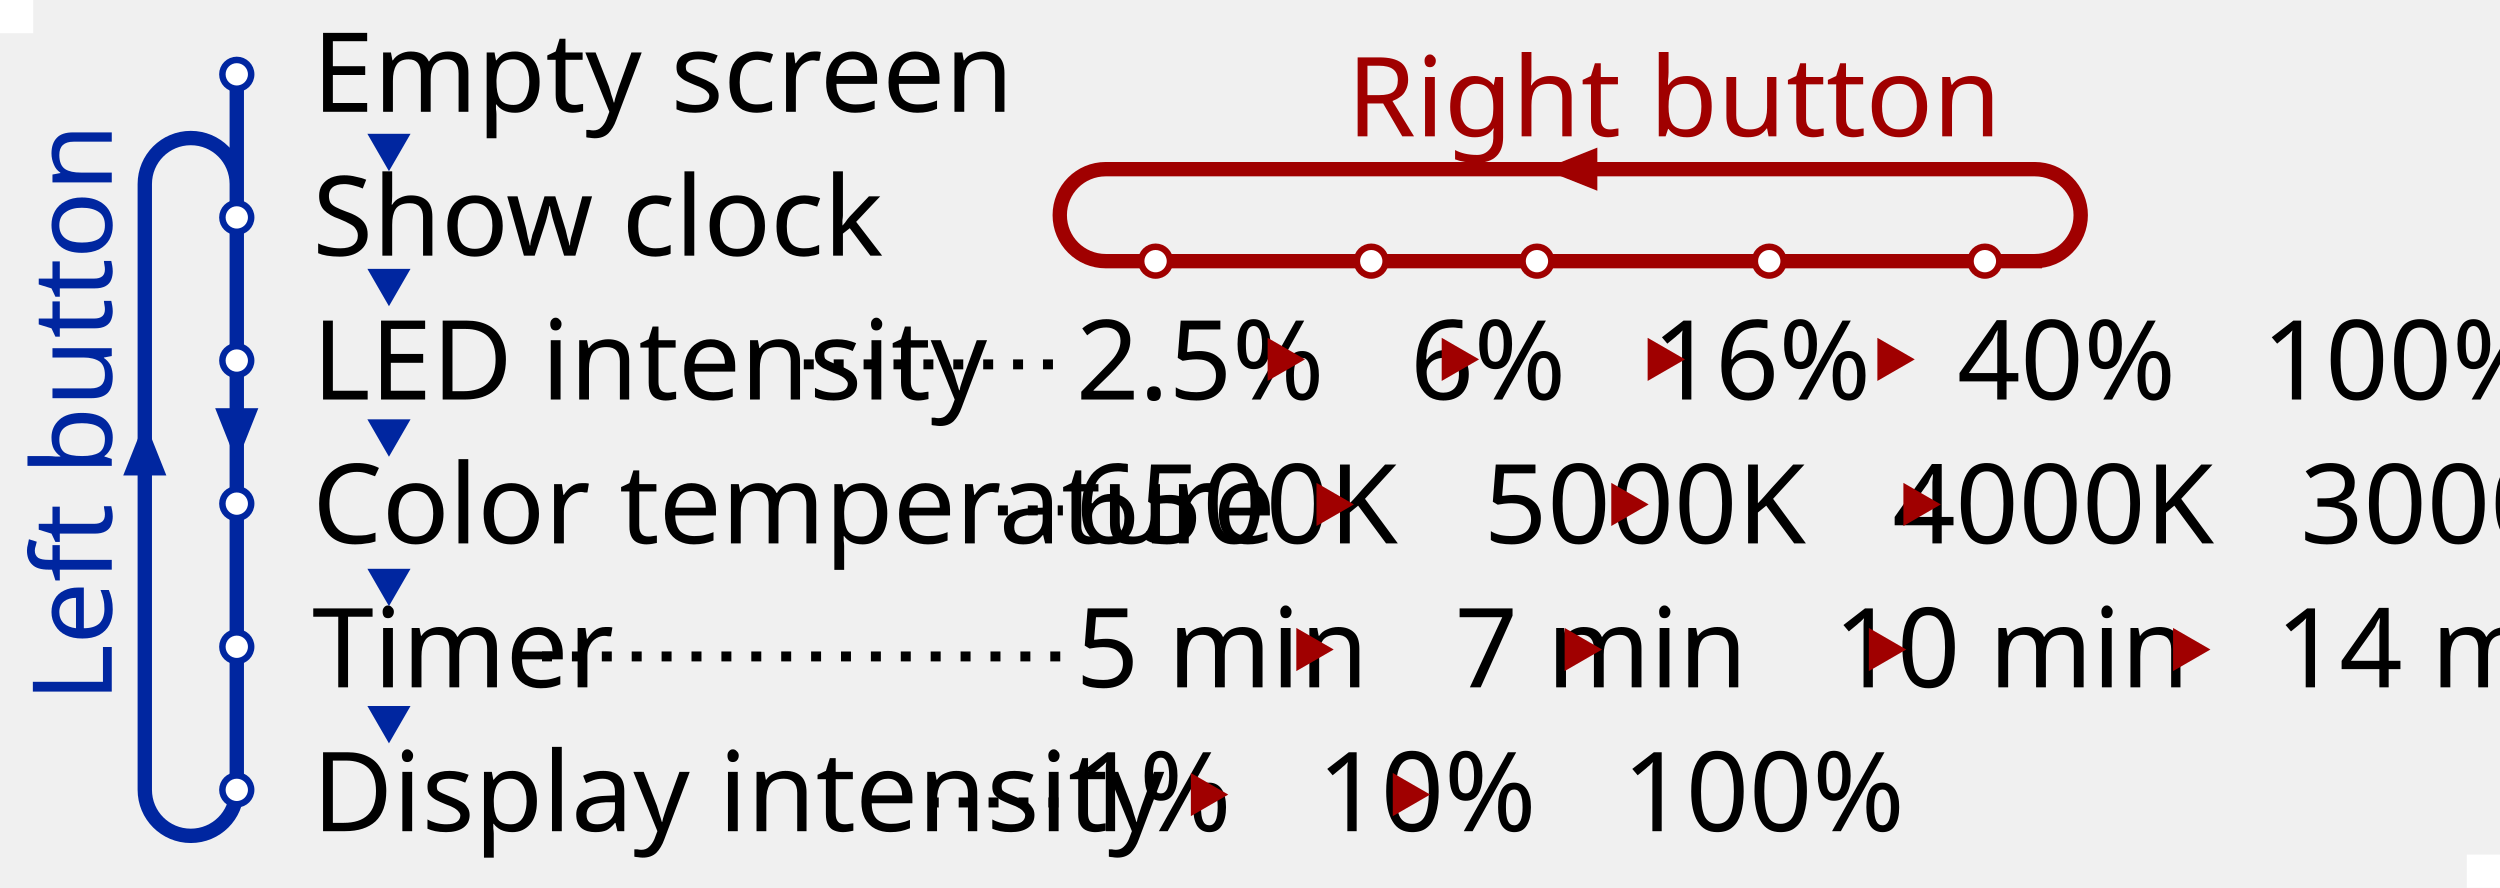
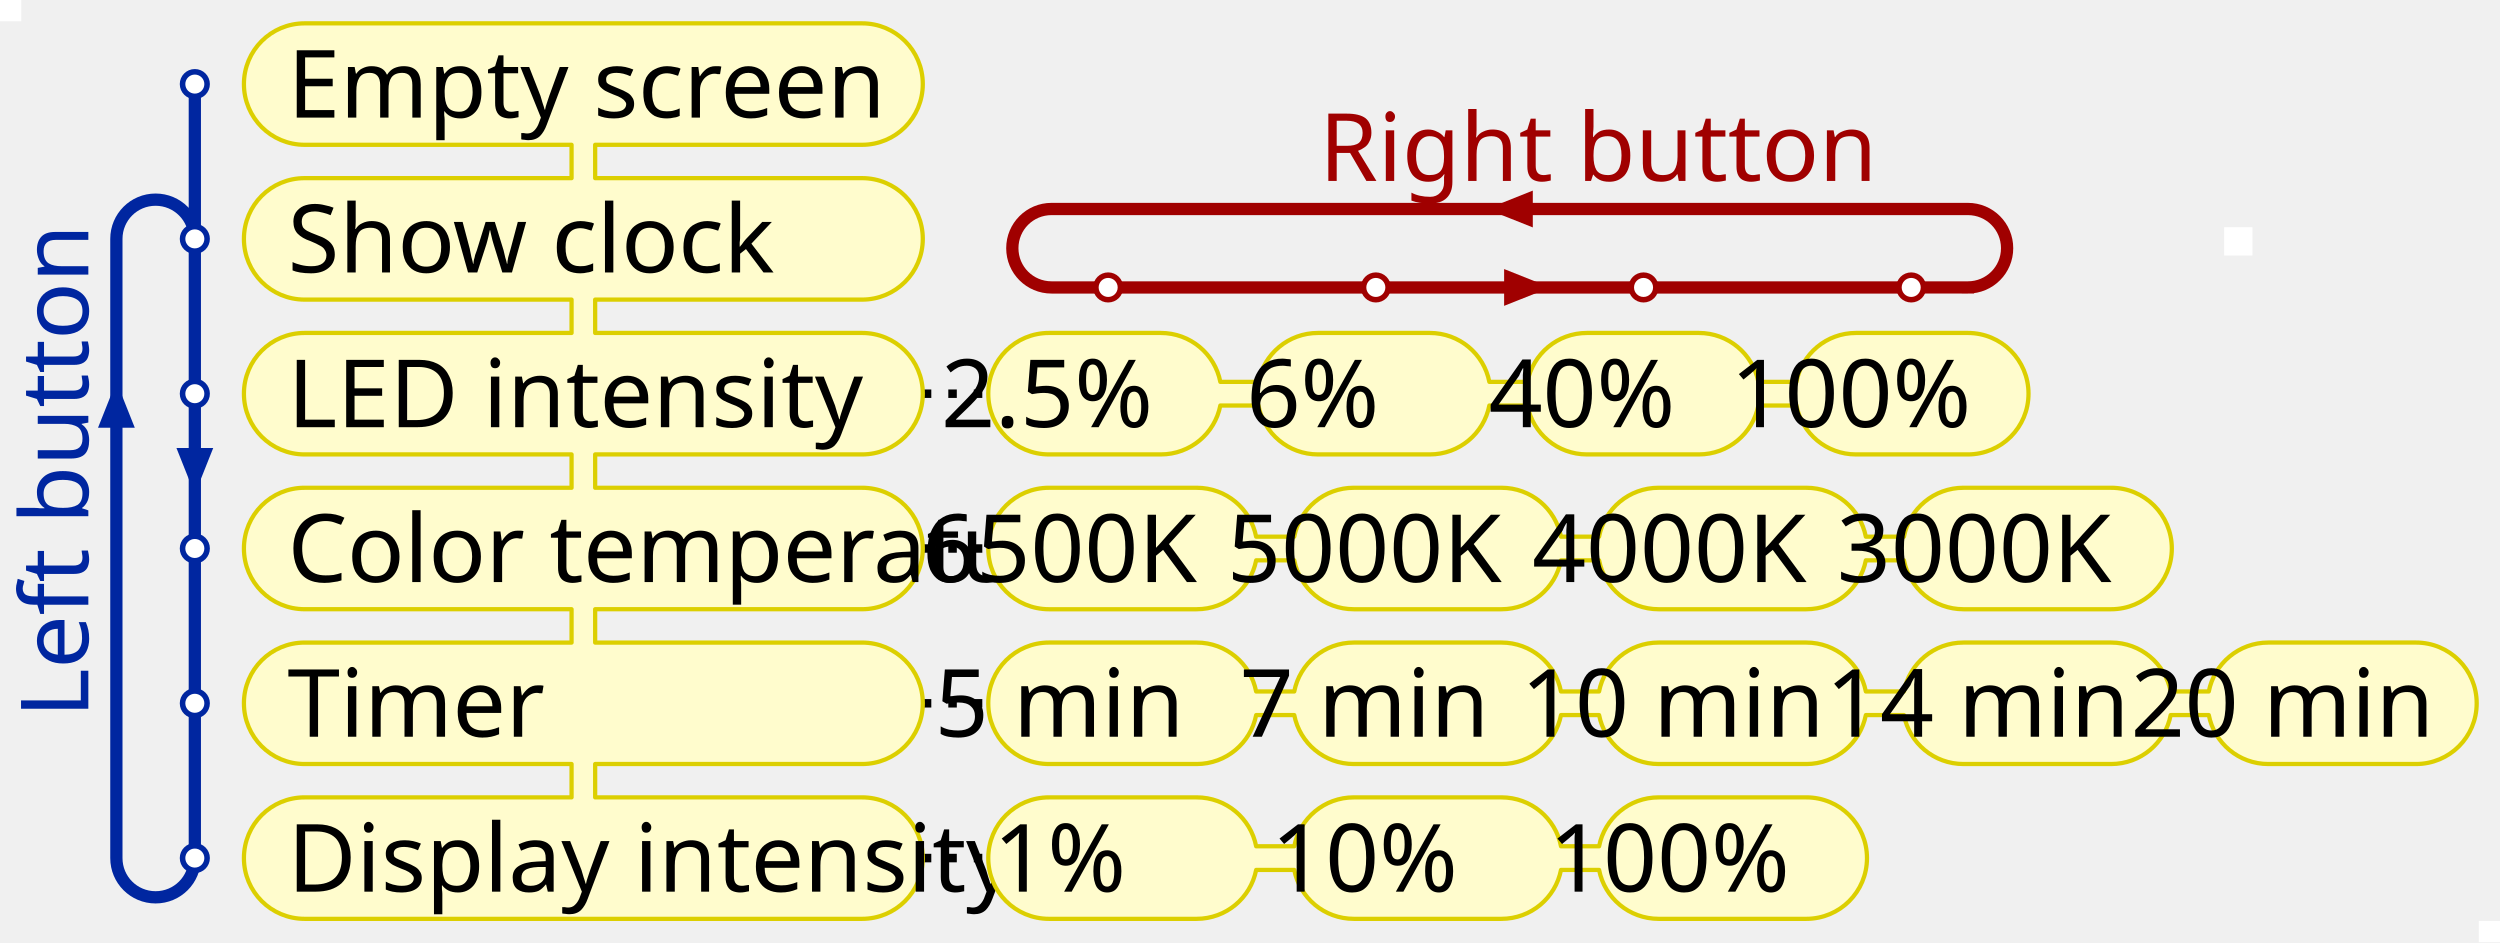
- <svg xmlns="http://www.w3.org/2000/svg" width="301.17" height="106.952" viewBox="0 0 79.684 28.298" version="1.1" id="svg1">
+ <svg xmlns="http://www.w3.org/2000/svg" width="353.138" height="133.088" viewBox="0 0 93.434 35.213" version="1.1" id="svg1">
  <defs id="defs1" />
-   <g id="layer1" transform="translate(25.13235,14.95395)">
-     <text xml:space="preserve" style="font-style:normal;font-variant:normal;font-weight:300;font-stretch:condensed;font-size:3.528px;line-height:130%;font-family:Bahnschrift;-inkscape-font-specification:'Bahnschrift Light Condensed';text-align:start;text-decoration-color:#000000;letter-spacing:0px;word-spacing:0px;text-anchor:start;fill:#000000;stroke:none;stroke-width:0.397;-inkscape-stroke:none" x="-15.181" y="-11.391" id="text6">
-       <tspan id="tspan6" style="font-style:normal;font-variant:normal;font-weight:300;font-stretch:condensed;font-size:3.528px;line-height:130%;font-family:Bahnschrift;-inkscape-font-specification:'Bahnschrift Light Condensed';text-align:start;text-anchor:start;fill:#000000;stroke:none;stroke-width:0.397" x="-15.181" y="-11.391">Empty screen</tspan>
-       <tspan style="font-style:normal;font-variant:normal;font-weight:300;font-stretch:condensed;font-size:3.528px;line-height:130%;font-family:Bahnschrift;-inkscape-font-specification:'Bahnschrift Light Condensed';text-align:start;text-anchor:start;fill:#000000;stroke:none;stroke-width:0.397" x="-15.181" y="-6.805" id="tspan11">Show clock</tspan>
-       <tspan style="font-style:normal;font-variant:normal;font-weight:300;font-stretch:condensed;font-size:3.528px;line-height:130%;font-family:Bahnschrift;-inkscape-font-specification:'Bahnschrift Light Condensed';text-align:start;text-anchor:start;fill:#000000;stroke:none;stroke-width:0.397" x="-15.181" y="-2.219" id="tspan7">LED intensity</tspan>
-       <tspan style="font-style:normal;font-variant:normal;font-weight:300;font-stretch:condensed;font-size:3.528px;line-height:130%;font-family:Bahnschrift;-inkscape-font-specification:'Bahnschrift Light Condensed';text-align:start;text-anchor:start;fill:#000000;stroke:none;stroke-width:0.397" x="-15.181" y="2.367" id="tspan8">Color temperature</tspan>
-       <tspan style="font-style:normal;font-variant:normal;font-weight:300;font-stretch:condensed;font-size:3.528px;line-height:130%;font-family:Bahnschrift;-inkscape-font-specification:'Bahnschrift Light Condensed';text-align:start;text-anchor:start;fill:#000000;stroke:none;stroke-width:0.397" x="-15.181" y="6.953" id="tspan9">Timer</tspan>
-       <tspan style="font-style:normal;font-variant:normal;font-weight:300;font-stretch:condensed;font-size:3.528px;line-height:130%;font-family:Bahnschrift;-inkscape-font-specification:'Bahnschrift Light Condensed';text-align:start;text-anchor:start;fill:#000000;stroke:none;stroke-width:0.397" x="-15.181" y="11.54" id="tspan10">Display intensity</tspan>
+   <g id="layer1" transform="translate(25.9261,15.78573)">
+     <path style="font-variation-settings:normal;opacity:1;vector-effect:none;fill:#ffffff;fill-opacity:1;stroke:#000000;stroke-width:0.318;stroke-linecap:butt;stroke-linejoin:round;stroke-miterlimit:10;stroke-dasharray:0.318, 0.635;stroke-dashoffset:0;stroke-opacity:1;-inkscape-stroke:none;stop-color:#000000;stop-opacity:1" d="M 8.562,16.284 H 12.596" id="path102" />
+     <path style="font-variation-settings:normal;opacity:1;vector-effect:none;fill:#ffffff;fill-opacity:1;stroke:#000000;stroke-width:0.318;stroke-linecap:butt;stroke-linejoin:round;stroke-miterlimit:10;stroke-dasharray:0.318, 0.635;stroke-dashoffset:0;stroke-opacity:1;-inkscape-stroke:none;stop-color:#000000;stop-opacity:1" d="M 8.562,10.499 H 12.596" id="path92" />
+     <path style="font-variation-settings:normal;opacity:1;vector-effect:none;fill:#ffffff;fill-opacity:1;stroke:#000000;stroke-width:0.318;stroke-linecap:butt;stroke-linejoin:round;stroke-miterlimit:10;stroke-dasharray:0.318, 0.635;stroke-dashoffset:0;stroke-opacity:1;-inkscape-stroke:none;stop-color:#000000;stop-opacity:1" d="M 8.562,4.714 H 12.596" id="path84" />
+     <path style="font-variation-settings:normal;opacity:1;vector-effect:none;fill:#ffffff;fill-opacity:1;stroke:#000000;stroke-width:0.318;stroke-linecap:butt;stroke-linejoin:round;stroke-miterlimit:10;stroke-dasharray:0.318, 0.635;stroke-dashoffset:0;stroke-opacity:1;-inkscape-stroke:none;stop-color:#000000;stop-opacity:1" d="M 8.562,-1.072 H 12.596" id="path63" />
+     <path id="rect77" style="font-variation-settings:normal;opacity:1;fill:#fffccd;fill-opacity:1;stroke:#dccf00;stroke-width:0.159;stroke-linecap:butt;stroke-linejoin:round;stroke-miterlimit:10;stroke-dasharray:none;stroke-dashoffset:0;stroke-opacity:1" d="m -14.541,-14.913 c -1.257,0 -2.269,1.012 -2.269,2.269 0,1.257 1.012,2.27 2.269,2.27 l 9.976,0 v 1.246 l -9.976,2e-7 c -1.257,0 -2.269,1.012 -2.269,2.27 0,1.257 1.012,2.27 2.269,2.27 l 9.976,-2e-7 v 1.246 l -9.976,2e-7 c -1.257,0 -2.269,1.012 -2.269,2.27 0,1.257 1.012,2.27 2.269,2.27 l 9.976,-2e-7 v 1.246 l -9.976,2e-7 c -1.257,0 -2.269,1.012 -2.269,2.27 0,1.257 1.012,2.269 2.269,2.269 l 9.976,-2e-7 v 1.247 l -9.976,2e-7 c -1.257,0 -2.269,1.012 -2.269,2.269 0,1.257 1.012,2.27 2.269,2.27 l 9.976,0 v 1.246 l -9.976,0 c -1.257,0 -2.269,1.012 -2.269,2.27 0,1.257 1.012,2.27 2.269,2.27 H 6.292 c 1.257,0 2.27,-1.012 2.27,-2.27 0,-1.257 -1.012,-2.27 -2.27,-2.27 l -9.975,0 v -1.246 l 9.975,0 c 1.257,0 2.27,-1.012 2.27,-2.27 0,-1.257 -1.012,-2.269 -2.27,-2.269 l -9.975,-2e-7 V 6.983 l 9.975,2e-7 c 1.257,0 2.27,-1.012 2.27,-2.269 0,-1.257 -1.012,-2.27 -2.27,-2.27 l -9.975,-2e-7 V 1.198 l 9.975,2e-7 c 1.257,0 2.27,-1.012 2.27,-2.27 0,-1.257 -1.012,-2.27 -2.27,-2.27 l -9.975,-2e-7 v -1.246 l 9.975,2e-7 c 1.257,0 2.27,-1.012 2.27,-2.27 0,-1.257 -1.012,-2.27 -2.27,-2.27 l -9.975,-2e-7 v -1.246 l 9.975,0 c 1.257,0 2.27,-1.012 2.27,-2.27 0,-1.257 -1.012,-2.269 -2.27,-2.269 z" />
+     <path id="rect38" style="fill:none;stroke:#0026a0;stroke-width:0.458;stroke-linecap:square;stroke-linejoin:round;stroke-miterlimit:10" d="m -18.645,-12.585 v 28.87 c 0,0.812 -0.654,1.466 -1.466,1.466 -0.812,0 -1.466,-0.654 -1.466,-1.466 V -6.858 c 0,-0.812 0.654,-1.466 1.466,-1.466 0.812,0 1.466,0.654 1.466,1.466" />
+     <circle style="fill:#ffffff;stroke:#0026a0;stroke-width:0.207;stroke-linecap:square;stroke-linejoin:round;stroke-miterlimit:10;stroke-dasharray:none" id="path39" cx="-18.645" cy="-12.643" r="0.459" />
+     <circle style="fill:#ffffff;stroke:#0026a0;stroke-width:0.207;stroke-linecap:square;stroke-linejoin:round;stroke-miterlimit:10;stroke-dasharray:none" id="circle39" cx="-18.645" cy="-6.858" r="0.459" />
+     <circle style="fill:#ffffff;stroke:#0026a0;stroke-width:0.207;stroke-linecap:square;stroke-linejoin:round;stroke-miterlimit:10;stroke-dasharray:none" id="circle42" cx="-18.645" cy="10.499" r="0.459" />
+     <circle style="fill:#ffffff;stroke:#0026a0;stroke-width:0.207;stroke-linecap:square;stroke-linejoin:round;stroke-miterlimit:10;stroke-dasharray:none" id="circle43" cx="-18.645" cy="16.284" r="0.459" />
+     <path style="fill:#0026a0;stroke-width:0.132;stroke-linecap:square;stroke-linejoin:round;stroke-miterlimit:10;-inkscape-stroke:none" id="path43" d="m 185.523,203.909 -4.503,2.6 v -5.199 z" transform="matrix(0,-0.3835676,0.2645833,0,-75.52728,69.6347)" />
+     <path style="fill:#0026a0;stroke-width:0.132;stroke-linecap:square;stroke-linejoin:round;stroke-miterlimit:10;-inkscape-stroke:none" id="path44" d="m 185.523,203.909 -4.503,2.6 v -5.199 z" transform="matrix(0,0.3835676,-0.2645833,0,35.30606,-68.47663)" />
+     <circle style="fill:#ffffff;stroke:#0026a0;stroke-width:0.207;stroke-linecap:square;stroke-linejoin:round;stroke-miterlimit:10;stroke-dasharray:none" id="circle40" cx="-18.645" cy="-1.072" r="0.459" />
+     <circle style="fill:#ffffff;stroke:#0026a0;stroke-width:0.207;stroke-linecap:square;stroke-linejoin:round;stroke-miterlimit:10;stroke-dasharray:none" id="circle41" cx="-18.645" cy="4.713" r="0.459" />
+     <text xml:space="preserve" style="font-style:normal;font-variant:normal;font-weight:300;font-stretch:condensed;font-size:3.528px;line-height:100%;font-family:Bahnschrift;-inkscape-font-specification:'Bahnschrift Light Condensed';text-align:start;text-decoration-color:#000000;letter-spacing:0px;word-spacing:0px;text-anchor:start;fill:#0026a0;stroke:none;stroke-width:0.397;-inkscape-stroke:none" x="-11.047" y="-22.628" id="text49" transform="rotate(-90)">
+       <tspan style="font-style:normal;font-variant:normal;font-weight:300;font-stretch:condensed;font-size:3.528px;font-family:Bahnschrift;-inkscape-font-specification:'Bahnschrift Light Condensed';text-align:start;text-anchor:start;fill:#0026a0;stroke:none;stroke-width:0.397" x="-11.047" y="-22.628" id="tspan49">Left button</tspan>
    </text>
-     <text xml:space="preserve" style="font-style:normal;font-variant:normal;font-weight:300;font-stretch:condensed;font-size:3.528px;line-height:130%;font-family:Bahnschrift;-inkscape-font-specification:'Bahnschrift Light Condensed';text-align:start;text-decoration-color:#000000;letter-spacing:0px;word-spacing:0px;text-anchor:start;fill:#000000;stroke:none;stroke-width:0.397;-inkscape-stroke:none" x="9.161" y="-11.391" id="text17">
-       <tspan style="font-style:normal;font-variant:normal;font-weight:300;font-stretch:condensed;font-size:3.528px;line-height:130%;font-family:Bahnschrift;-inkscape-font-specification:'Bahnschrift Light Condensed';text-align:start;text-anchor:start;fill:#000000;stroke:none;stroke-width:0.397" x="9.161" y="-11.391" id="tspan17" />
-       <tspan style="font-style:normal;font-variant:normal;font-weight:300;font-stretch:condensed;font-size:3.528px;line-height:130%;font-family:Bahnschrift;-inkscape-font-specification:'Bahnschrift Light Condensed';text-align:start;text-anchor:start;fill:#000000;stroke:none;stroke-width:0.397" x="9.161" y="-6.805" id="tspan22" />
-       <tspan style="font-style:normal;font-variant:normal;font-weight:300;font-stretch:condensed;font-size:3.528px;line-height:130%;font-family:Bahnschrift;-inkscape-font-specification:'Bahnschrift Light Condensed';text-align:start;text-anchor:start;fill:#000000;stroke:none;stroke-width:0.397" x="9.161" y="-2.219" id="tspan23">2.5%   6%   16%   40%   100%</tspan>
-       <tspan style="font-style:normal;font-variant:normal;font-weight:300;font-stretch:condensed;font-size:3.528px;line-height:130%;font-family:Bahnschrift;-inkscape-font-specification:'Bahnschrift Light Condensed';text-align:start;text-anchor:start;fill:#000000;stroke:none;stroke-width:0.397" x="9.161" y="2.367" id="tspan24">6500K   5000K   4000K   3000K</tspan>
-       <tspan style="font-style:normal;font-variant:normal;font-weight:300;font-stretch:condensed;font-size:3.528px;line-height:130%;font-family:Bahnschrift;-inkscape-font-specification:'Bahnschrift Light Condensed';text-align:start;text-anchor:start;fill:#000000;stroke:none;stroke-width:0.397" x="9.161" y="6.953" id="tspan25">5 min   7 min   10 min   14 min   20 min</tspan>
-       <tspan style="font-style:normal;font-variant:normal;font-weight:300;font-stretch:condensed;font-size:3.528px;line-height:130%;font-family:Bahnschrift;-inkscape-font-specification:'Bahnschrift Light Condensed';text-align:start;text-anchor:start;fill:#000000;stroke:none;stroke-width:0.397" x="9.161" y="11.54" id="tspan26">1%   10%   100%</tspan>
+     <text xml:space="preserve" style="font-style:normal;font-variant:normal;font-weight:300;font-stretch:condensed;font-size:3.528px;line-height:130%;font-family:Bahnschrift;-inkscape-font-specification:'Bahnschrift Light Condensed';text-align:start;text-decoration-color:#000000;letter-spacing:0px;word-spacing:0px;text-anchor:start;fill:#000000;stroke:none;stroke-width:0.397;-inkscape-stroke:none" x="-15.181" y="17.537" id="text9233">
+       <tspan style="font-style:normal;font-variant:normal;font-weight:300;font-stretch:condensed;font-size:3.528px;line-height:130%;font-family:Bahnschrift;-inkscape-font-specification:'Bahnschrift Light Condensed';text-align:start;text-anchor:start;fill:#000000;stroke:none;stroke-width:0.397" x="-15.181" y="17.537" id="tspan3742">Display intensity</tspan>
    </text>
-     <g id="g62" transform="translate(-0.5291666,2.010362)" style="fill:#a00000;fill-opacity:1">
-       <path style="fill:#a00000;stroke-width:0.132;stroke-linecap:square;stroke-linejoin:round;stroke-miterlimit:10;-inkscape-stroke:none;fill-opacity:1" id="path26" d="m 185.523,203.909 -4.503,2.6 v -5.199 z" transform="matrix(0.2645833,0,0,0.2645833,-32.0948,-59.46053)" />
-       <path style="fill:#a00000;stroke-width:0.132;stroke-linecap:square;stroke-linejoin:round;stroke-miterlimit:10;-inkscape-stroke:none;fill-opacity:1" id="path27" d="m 185.523,203.909 -4.503,2.6 v -5.199 z" transform="matrix(0.2645833,0,0,0.2645833,-26.54592,-59.46053)" />
-       <path style="fill:#a00000;stroke-width:0.132;stroke-linecap:square;stroke-linejoin:round;stroke-miterlimit:10;-inkscape-stroke:none;fill-opacity:1" id="path28" d="m 185.523,203.909 -4.503,2.6 v -5.199 z" transform="matrix(0.2645833,0,0,0.2645833,-19.98157,-59.46053)" />
-       <path style="fill:#a00000;stroke-width:0.132;stroke-linecap:square;stroke-linejoin:round;stroke-miterlimit:10;-inkscape-stroke:none;fill-opacity:1" id="path29" d="m 185.523,203.909 -4.503,2.6 v -5.199 z" transform="matrix(0.2645833,0,0,0.2645833,-12.65897,-59.46053)" />
-     </g>
-     <g id="g61" transform="translate(-0.5291666,3.144441)" style="fill:#a00000;fill-opacity:1">
-       <path style="fill:#a00000;stroke-width:0.132;stroke-linecap:square;stroke-linejoin:round;stroke-miterlimit:10;-inkscape-stroke:none;fill-opacity:1" id="path30" d="m 185.523,203.909 -4.503,2.6 v -5.199 z" transform="matrix(0.2645833,0,0,0.2645833,-30.53677,-55.97071)" />
-       <path style="fill:#a00000;stroke-width:0.132;stroke-linecap:square;stroke-linejoin:round;stroke-miterlimit:10;-inkscape-stroke:none;fill-opacity:1" id="path31" d="m 185.523,203.909 -4.503,2.6 v -5.199 z" transform="matrix(0.2645833,0,0,0.2645833,-21.14038,-55.97071)" />
-       <path style="fill:#a00000;stroke-width:0.132;stroke-linecap:square;stroke-linejoin:round;stroke-miterlimit:10;-inkscape-stroke:none;fill-opacity:1" id="path32" d="m 185.523,203.909 -4.503,2.6 v -5.199 z" transform="matrix(0.2645833,0,0,0.2645833,-11.82972,-55.97071)" />
-     </g>
-     <g id="g60" transform="translate(-0.5291666,4.064173)" style="fill:#a00000;fill-opacity:1">
-       <path style="fill:#a00000;stroke-width:0.132;stroke-linecap:square;stroke-linejoin:round;stroke-miterlimit:10;-inkscape-stroke:none;fill-opacity:1" id="path33" d="m 185.523,203.909 -4.503,2.6 v -5.199 z" transform="matrix(0.2645833,0,0,0.2645833,-31.17981,-52.26654)" />
-       <path style="fill:#a00000;stroke-width:0.132;stroke-linecap:square;stroke-linejoin:round;stroke-miterlimit:10;-inkscape-stroke:none;fill-opacity:1" id="path34" d="m 185.523,203.909 -4.503,2.6 v -5.199 z" transform="matrix(0.2645833,0,0,0.2645833,-22.6274,-52.26654)" />
-       <path style="fill:#a00000;stroke-width:0.132;stroke-linecap:square;stroke-linejoin:round;stroke-miterlimit:10;-inkscape-stroke:none;fill-opacity:1" id="path35" d="m 185.523,203.909 -4.503,2.6 v -5.199 z" transform="matrix(0.2645833,0,0,0.2645833,-12.93093,-52.26654)" />
-       <path style="fill:#a00000;stroke-width:0.132;stroke-linecap:square;stroke-linejoin:round;stroke-miterlimit:10;-inkscape-stroke:none;fill-opacity:1" id="path36" d="m 185.523,203.909 -4.503,2.6 v -5.199 z" transform="matrix(0.2645833,0,0,0.2645833,-3.234448,-52.26654)" />
-     </g>
-     <g id="g59" transform="translate(-0.5291666,5.341595)" style="fill:#a00000;fill-opacity:1">
-       <path style="fill:#a00000;stroke-width:0.132;stroke-linecap:square;stroke-linejoin:round;stroke-miterlimit:10;-inkscape-stroke:none;fill-opacity:1" id="path37" d="m 185.523,203.909 -4.503,2.6 v -5.199 z" transform="matrix(0.2645833,0,0,0.2645833,-28.10528,-48.92006)" />
-       <path style="fill:#a00000;stroke-width:0.132;stroke-linecap:square;stroke-linejoin:round;stroke-miterlimit:10;-inkscape-stroke:none;fill-opacity:1" id="path38" d="m 185.523,203.909 -4.503,2.6 v -5.199 z" transform="matrix(0.2645833,0,0,0.2645833,-34.54102,-48.92006)" />
-     </g>
-     <path id="rect38" style="fill:none;stroke:#0026a0;stroke-width:0.458;stroke-linecap:square;stroke-linejoin:round;stroke-miterlimit:10" d="m -17.586,-12.585 v 22.807 c 0,0.812 -0.654,1.466 -1.466,1.466 -0.812,0 -1.466,-0.654 -1.466,-1.466 V -9.088 c 0,-0.812 0.654,-1.466 1.466,-1.466 0.812,0 1.466,0.654 1.466,1.466" />
-     <circle style="fill:#ffffff;stroke:#0026a0;stroke-width:0.207;stroke-linecap:square;stroke-linejoin:round;stroke-miterlimit:10;stroke-dasharray:none" id="path39" cx="-17.586" cy="-12.585" r="0.459" />
-     <circle style="fill:#ffffff;stroke:#0026a0;stroke-width:0.207;stroke-linecap:square;stroke-linejoin:round;stroke-miterlimit:10;stroke-dasharray:none" id="circle39" cx="-17.586" cy="-8.024" r="0.459" />
-     <circle style="fill:#ffffff;stroke:#0026a0;stroke-width:0.207;stroke-linecap:square;stroke-linejoin:round;stroke-miterlimit:10;stroke-dasharray:none" id="circle42" cx="-17.586" cy="5.661" r="0.459" />
-     <circle style="fill:#ffffff;stroke:#0026a0;stroke-width:0.207;stroke-linecap:square;stroke-linejoin:round;stroke-miterlimit:10;stroke-dasharray:none" id="circle43" cx="-17.586" cy="10.222" r="0.459" />
-     <path style="fill:#0026a0;stroke-width:0.132;stroke-linecap:square;stroke-linejoin:round;stroke-miterlimit:10;-inkscape-stroke:none" id="path43" d="m 185.523,203.909 -4.503,2.6 v -5.199 z" transform="matrix(0,-0.3835676,0.2645833,0,-74.46894,69.6347)" />
-     <path style="fill:#0026a0;stroke-width:0.132;stroke-linecap:square;stroke-linejoin:round;stroke-miterlimit:10;-inkscape-stroke:none" id="path44" d="m 185.523,203.909 -4.503,2.6 v -5.199 z" transform="matrix(0,0.3835676,-0.2645833,0,36.3644,-71.37569)" />
-     <circle style="fill:#ffffff;stroke:#0026a0;stroke-width:0.207;stroke-linecap:square;stroke-linejoin:round;stroke-miterlimit:10;stroke-dasharray:none" id="circle40" cx="-17.586" cy="-3.462" r="0.459" />
-     <circle style="fill:#ffffff;stroke:#0026a0;stroke-width:0.207;stroke-linecap:square;stroke-linejoin:round;stroke-miterlimit:10;stroke-dasharray:none" id="circle41" cx="-17.586" cy="1.099" r="0.459" />
-     <text xml:space="preserve" style="font-style:normal;font-variant:normal;font-weight:300;font-stretch:condensed;font-size:3.528px;line-height:100%;font-family:Bahnschrift;-inkscape-font-specification:'Bahnschrift Light Condensed';text-align:start;text-decoration-color:#000000;letter-spacing:0px;word-spacing:0px;text-anchor:start;fill:#0026a0;stroke:none;stroke-width:0.397;-inkscape-stroke:none" x="-7.433" y="-21.569" id="text49" transform="rotate(-90)">
-       <tspan style="font-style:normal;font-variant:normal;font-weight:300;font-stretch:condensed;font-size:3.528px;font-family:Bahnschrift;-inkscape-font-specification:'Bahnschrift Light Condensed';text-align:start;text-anchor:start;fill:#0026a0;stroke:none;stroke-width:0.397" x="-7.433" y="-21.569" id="tspan49">Left button</tspan>
+     <text xml:space="preserve" style="font-style:normal;font-variant:normal;font-weight:300;font-stretch:condensed;font-size:3.528px;line-height:130%;font-family:Bahnschrift;-inkscape-font-specification:'Bahnschrift Light Condensed';text-align:start;text-decoration-color:#000000;letter-spacing:0px;word-spacing:0px;text-anchor:start;fill:#000000;stroke:none;stroke-width:0.397;-inkscape-stroke:none" x="-15.181" y="11.751" id="text7366">
+       <tspan style="font-style:normal;font-variant:normal;font-weight:300;font-stretch:condensed;font-size:3.528px;line-height:130%;font-family:Bahnschrift;-inkscape-font-specification:'Bahnschrift Light Condensed';text-align:start;text-anchor:start;fill:#000000;stroke:none;stroke-width:0.397" x="-15.181" y="11.751" id="tspan2142">Timer</tspan>
    </text>
-     <path id="path54" style="fill:none;stroke:#a00000;stroke-width:0.458;stroke-linecap:square;stroke-linejoin:round;stroke-miterlimit:10" d="m 39.727,-6.63 -29.615,1.2e-5 c -0.812,3e-7 -1.466,-0.654 -1.466,-1.466 0,-0.812 0.654,-1.466 1.466,-1.466 h 29.61 c 0.812,0 1.466,0.654 1.466,1.466 0,0.812 -0.654,1.466 -1.466,1.466" />
-     <circle style="fill:#ffffff;stroke:#a00000;stroke-width:0.207;stroke-linecap:square;stroke-linejoin:round;stroke-miterlimit:10;stroke-dasharray:none" id="circle54" cx="-6.63" cy="-38.134" r="0.459" transform="rotate(90)" />
-     <circle style="fill:#ffffff;stroke:#a00000;stroke-width:0.207;stroke-linecap:square;stroke-linejoin:round;stroke-miterlimit:10;stroke-dasharray:none" id="circle55" cx="-6.63" cy="-31.26" r="0.459" transform="rotate(90)" />
-     <circle style="fill:#ffffff;stroke:#a00000;stroke-width:0.207;stroke-linecap:square;stroke-linejoin:round;stroke-miterlimit:10;stroke-dasharray:none" id="circle56" cx="-6.63" cy="-18.574" r="0.459" transform="rotate(90)" />
-     <circle style="fill:#ffffff;stroke:#a00000;stroke-width:0.207;stroke-linecap:square;stroke-linejoin:round;stroke-miterlimit:10;stroke-dasharray:none" id="circle57" cx="-6.63" cy="-11.7" r="0.459" transform="rotate(90)" />
-     <path style="fill:#a00000;stroke:none;stroke-width:0.132;stroke-linecap:square;stroke-linejoin:round;stroke-miterlimit:10;-inkscape-stroke:none" id="path57" d="m 185.523,203.909 -4.503,2.6 v -5.199 z" transform="matrix(-0.3835676,0,0,0.2645833,95.21423,-63.51261)" />
-     <circle style="fill:#ffffff;stroke:#a00000;stroke-width:0.207;stroke-linecap:square;stroke-linejoin:round;stroke-miterlimit:10;stroke-dasharray:none" id="circle58" cx="-6.63" cy="-23.856" r="0.459" transform="rotate(90)" />
-     <text xml:space="preserve" style="font-style:normal;font-variant:normal;font-weight:300;font-stretch:condensed;font-size:3.528px;line-height:100%;font-family:Bahnschrift;-inkscape-font-specification:'Bahnschrift Light Condensed';text-align:start;text-decoration-color:#000000;letter-spacing:0px;word-spacing:0px;text-anchor:start;fill:#a00000;stroke:none;stroke-width:0.397;-inkscape-stroke:none" x="17.796" y="-10.613" id="text59">
-       <tspan style="font-style:normal;font-variant:normal;font-weight:300;font-stretch:condensed;font-size:3.528px;font-family:Bahnschrift;-inkscape-font-specification:'Bahnschrift Light Condensed';text-align:start;text-anchor:start;fill:#a00000;stroke:none;stroke-width:0.397" x="17.796" y="-10.613" id="tspan59">Right button</tspan>
+     <text xml:space="preserve" style="font-style:normal;font-variant:normal;font-weight:300;font-stretch:condensed;font-size:3.528px;line-height:130%;font-family:Bahnschrift;-inkscape-font-specification:'Bahnschrift Light Condensed';text-align:start;text-decoration-color:#000000;letter-spacing:0px;word-spacing:0px;text-anchor:start;fill:#000000;stroke:none;stroke-width:0.397;-inkscape-stroke:none" x="-15.181" y="5.966" id="text7954">
+       <tspan style="font-style:normal;font-variant:normal;font-weight:300;font-stretch:condensed;font-size:3.528px;line-height:130%;font-family:Bahnschrift;-inkscape-font-specification:'Bahnschrift Light Condensed';text-align:start;text-anchor:start;fill:#000000;stroke:none;stroke-width:0.397" x="-15.181" y="5.966" id="tspan1277">Color temperature</tspan>
    </text>
-     <rect style="fill:#ffffff;stroke:none;stroke-width:0.318;stroke-linecap:square;stroke-linejoin:round;stroke-miterlimit:10;stroke-dasharray:none" id="rect62" width="1.058" height="1.058" x="-25.132" y="-14.954" />
-     <rect style="fill:#ffffff;stroke:none;stroke-width:0.318;stroke-linecap:square;stroke-linejoin:round;stroke-miterlimit:10;stroke-dasharray:none" id="rect63" width="1.058" height="1.058" x="53.494" y="12.285" />
-     <path style="font-variation-settings:normal;opacity:1;vector-effect:none;fill:#ffffff;fill-opacity:1;stroke:#000000;stroke-width:0.318;stroke-linecap:butt;stroke-linejoin:round;stroke-miterlimit:10;stroke-dasharray:0.318, 0.635;stroke-dashoffset:0;stroke-opacity:1;-inkscape-stroke:none;stop-color:#000000;stop-opacity:1" d="M 0.487,-3.34 H 8.746" id="path63" />
-     <path style="fill:#ffffff;stroke:#000000;stroke-width:0.318;stroke-linecap:butt;stroke-linejoin:round;stroke-miterlimit:10;stroke-dasharray:0.318, 0.635;stroke-dashoffset:0" d="M -7.857,5.969 H 8.746" id="path64" />
-     <path style="font-variation-settings:normal;opacity:1;vector-effect:none;fill:#ffffff;fill-opacity:1;stroke:#000000;stroke-width:0.318;stroke-linecap:butt;stroke-linejoin:round;stroke-miterlimit:10;stroke-dasharray:0.318, 0.635;stroke-dashoffset:0;stroke-opacity:1;-inkscape-stroke:none;stop-color:#000000;stop-opacity:1" d="M 4.471,10.624 H 8.746" id="path65" />
-     <g id="g67" transform="rotate(90,8.168804,-15.8733)" style="fill:#0026a0;fill-opacity:1">
-       <path style="fill:#0026a0;stroke-width:0.132;stroke-linecap:square;stroke-linejoin:round;stroke-miterlimit:10;-inkscape-stroke:none;fill-opacity:1" id="path66" d="m 185.523,203.909 -4.503,2.6 v -5.199 z" transform="matrix(0.2645833,0,0,0.2645833,-30.23729,-48.92006)" />
-       <path style="fill:#0026a0;stroke-width:0.132;stroke-linecap:square;stroke-linejoin:round;stroke-miterlimit:10;-inkscape-stroke:none;fill-opacity:1" id="path67" d="m 185.523,203.909 -4.503,2.6 v -5.199 z" transform="matrix(0.2645833,0,0,0.2645833,-34.54102,-48.92006)" />
-       <path style="fill:#0026a0;stroke-width:0.132;stroke-linecap:square;stroke-linejoin:round;stroke-miterlimit:10;-inkscape-stroke:none;fill-opacity:1" id="path68" d="m 185.523,203.909 -4.503,2.6 v -5.199 z" transform="matrix(0.2645833,0,0,0.2645833,-25.43984,-48.92006)" />
-       <path style="fill:#0026a0;stroke-width:0.132;stroke-linecap:square;stroke-linejoin:round;stroke-miterlimit:10;-inkscape-stroke:none;fill-opacity:1" id="path69" d="m 185.523,203.909 -4.503,2.6 v -5.199 z" transform="matrix(0.2645833,0,0,0.2645833,-20.67734,-48.92006)" />
-       <path style="fill:#0026a0;stroke-width:0.132;stroke-linecap:square;stroke-linejoin:round;stroke-miterlimit:10;-inkscape-stroke:none;fill-opacity:1" id="path70" d="m 185.523,203.909 -4.503,2.6 v -5.199 z" transform="matrix(0.2645833,0,0,0.2645833,-16.3042,-48.92006)" />
-     </g>
-     <path style="fill:#ffffff;stroke:#000000;stroke-width:0.318;stroke-linecap:butt;stroke-linejoin:round;stroke-miterlimit:10;stroke-dasharray:0.318, 0.635;stroke-dashoffset:0" d="M 6.675,1.315 H 8.746" id="path71" />
+     <text xml:space="preserve" style="font-style:normal;font-variant:normal;font-weight:300;font-stretch:condensed;font-size:3.528px;line-height:130%;font-family:Bahnschrift;-inkscape-font-specification:'Bahnschrift Light Condensed';text-align:start;text-decoration-color:#000000;letter-spacing:0px;word-spacing:0px;text-anchor:start;fill:#000000;stroke:none;stroke-width:0.397;-inkscape-stroke:none" x="-15.181" y="0.18" id="text2296">
+       <tspan style="font-style:normal;font-variant:normal;font-weight:300;font-stretch:condensed;font-size:3.528px;line-height:130%;font-family:Bahnschrift;-inkscape-font-specification:'Bahnschrift Light Condensed';text-align:start;text-anchor:start;fill:#000000;stroke:none;stroke-width:0.397" x="-15.181" y="0.18" id="tspan8068">LED intensity</tspan>
+     </text>
+     <text xml:space="preserve" style="font-style:normal;font-variant:normal;font-weight:300;font-stretch:condensed;font-size:3.528px;line-height:130%;font-family:Bahnschrift;-inkscape-font-specification:'Bahnschrift Light Condensed';text-align:start;text-decoration-color:#000000;letter-spacing:0px;word-spacing:0px;text-anchor:start;fill:#000000;stroke:none;stroke-width:0.397;-inkscape-stroke:none" x="-15.181" y="-5.605" id="text7476">
+       <tspan style="font-style:normal;font-variant:normal;font-weight:300;font-stretch:condensed;font-size:3.528px;line-height:130%;font-family:Bahnschrift;-inkscape-font-specification:'Bahnschrift Light Condensed';text-align:start;text-anchor:start;fill:#000000;stroke:none;stroke-width:0.397" x="-15.181" y="-5.605" id="tspan573">Show clock</tspan>
+     </text>
+     <text xml:space="preserve" style="font-style:normal;font-variant:normal;font-weight:300;font-stretch:condensed;font-size:3.528px;line-height:130%;font-family:Bahnschrift;-inkscape-font-specification:'Bahnschrift Light Condensed';text-align:start;text-decoration-color:#000000;letter-spacing:0px;word-spacing:0px;text-anchor:start;fill:#000000;stroke:none;stroke-width:0.397;-inkscape-stroke:none" x="-15.181" y="-11.391" id="text3598">
+       <tspan id="tspan6420" style="font-style:normal;font-variant:normal;font-weight:300;font-stretch:condensed;font-size:3.528px;line-height:130%;font-family:Bahnschrift;-inkscape-font-specification:'Bahnschrift Light Condensed';text-align:start;text-anchor:start;fill:#000000;stroke:none;stroke-width:0.397" x="-15.181" y="-11.391">Empty screen</tspan>
+     </text>
+     <path id="rect112" style="font-variation-settings:normal;opacity:1;fill:#fffccd;fill-opacity:1;stroke:#dccf00;stroke-width:0.159;stroke-linecap:butt;stroke-linejoin:round;stroke-miterlimit:10;stroke-dasharray:none;stroke-dashoffset:0;stroke-opacity:1" d="m 13.279,8.229 c -1.257,0 -2.27,1.012 -2.27,2.27 0,1.257 1.012,2.27 2.27,2.27 h 5.515 c 1.106,0 2.023,-0.784 2.227,-1.829 h 1.424 c 0.204,1.045 1.121,1.829 2.227,1.829 h 5.515 c 1.106,0 2.023,-0.784 2.227,-1.829 h 1.424 c 0.204,1.045 1.12,1.829 2.227,1.829 h 5.515 c 1.106,0 2.023,-0.784 2.227,-1.829 h 1.424 c 0.204,1.045 1.12,1.829 2.227,1.829 h 5.515 c 1.106,0 2.023,-0.784 2.227,-1.829 h 1.425 c 0.204,1.045 1.12,1.829 2.227,1.829 h 5.515 c 1.257,0 2.27,-1.012 2.27,-2.27 0,-1.257 -1.012,-2.27 -2.27,-2.27 h -5.515 c -1.106,0 -2.022,0.784 -2.227,1.828 H 55.199 C 54.995,9.013 54.079,8.229 52.972,8.229 h -5.515 c -1.106,0 -2.022,0.784 -2.227,1.828 H 43.807 C 43.602,9.013 42.686,8.229 41.579,8.229 h -5.515 c -1.106,0 -2.022,0.784 -2.227,1.828 H 32.413 C 32.209,9.013 31.293,8.229 30.187,8.229 h -5.515 c -1.106,0 -2.023,0.784 -2.227,1.828 H 21.02 C 20.816,9.013 19.9,8.229 18.794,8.229 Z m 0,5.786 c -1.257,0 -2.27,1.012 -2.27,2.27 0,1.257 1.012,2.27 2.27,2.27 h 5.515 c 1.106,0 2.022,-0.784 2.227,-1.828 h 1.424 c 0.204,1.045 1.121,1.828 2.227,1.828 h 5.515 c 1.106,0 2.022,-0.784 2.227,-1.828 h 1.424 c 0.204,1.045 1.121,1.828 2.227,1.828 h 5.515 c 1.257,0 2.27,-1.012 2.27,-2.27 0,-1.257 -1.012,-2.27 -2.27,-2.27 h -5.515 c -1.106,0 -2.022,0.784 -2.227,1.828 h -1.424 c -0.204,-1.045 -1.121,-1.828 -2.227,-1.828 h -5.515 c -1.106,0 -2.023,0.784 -2.227,1.828 h -1.424 c -0.204,-1.045 -1.121,-1.828 -2.227,-1.828 z" />
+     <path id="rect110" style="font-variation-settings:normal;opacity:1;fill:#fffccd;fill-opacity:1;stroke:#dccf00;stroke-width:0.159;stroke-linecap:butt;stroke-linejoin:round;stroke-miterlimit:10;stroke-dasharray:none;stroke-dashoffset:0;stroke-opacity:1" d="m 13.279,2.444 c -1.257,0 -2.27,1.012 -2.27,2.27 0,1.257 1.012,2.27 2.27,2.27 h 5.515 c 1.106,0 2.022,-0.784 2.227,-1.828 h 1.424 c 0.204,1.045 1.121,1.828 2.227,1.828 h 5.515 c 1.106,0 2.022,-0.784 2.227,-1.828 h 1.424 c 0.204,1.045 1.121,1.828 2.227,1.828 h 5.515 c 1.106,0 2.023,-0.784 2.227,-1.828 h 1.424 c 0.204,1.045 1.121,1.828 2.227,1.828 h 5.515 c 1.257,0 2.27,-1.012 2.27,-2.27 0,-1.257 -1.012,-2.27 -2.27,-2.27 h -5.515 c -1.106,0 -2.022,0.784 -2.227,1.828 H 43.807 C 43.602,3.228 42.686,2.444 41.579,2.444 h -5.515 c -1.106,0 -2.022,0.784 -2.227,1.828 H 32.413 C 32.209,3.228 31.293,2.444 30.187,2.444 h -5.515 c -1.106,0 -2.023,0.784 -2.227,1.828 H 21.02 C 20.816,3.228 19.9,2.444 18.794,2.444 Z" />
+     <path id="rect109" style="font-variation-settings:normal;opacity:1;fill:#fffccd;fill-opacity:1;stroke:#dccf00;stroke-width:0.159;stroke-linecap:butt;stroke-linejoin:round;stroke-miterlimit:10;stroke-dasharray:none;stroke-dashoffset:0;stroke-opacity:1" d="m 13.279,-3.342 c -1.257,0 -2.27,1.012 -2.27,2.27 0,1.257 1.012,2.27 2.27,2.27 h 4.176 c 1.106,0 2.022,-0.784 2.227,-1.828 h 1.424 c 0.204,1.045 1.121,1.828 2.227,1.828 h 4.176 c 1.106,0 2.022,-0.784 2.227,-1.828 h 1.424 c 0.204,1.045 1.121,1.828 2.227,1.828 h 4.176 c 1.106,0 2.022,-0.784 2.227,-1.828 h 1.424 c 0.204,1.045 1.121,1.828 2.227,1.828 h 4.176 c 1.257,0 2.27,-1.012 2.27,-2.27 0,-1.257 -1.012,-2.27 -2.27,-2.27 h -4.176 c -1.106,0 -2.023,0.784 -2.227,1.828 h -1.424 c -0.204,-1.045 -1.121,-1.828 -2.227,-1.828 h -4.176 c -1.106,0 -2.023,0.784 -2.227,1.828 h -1.424 c -0.204,-1.045 -1.121,-1.828 -2.227,-1.828 h -4.176 c -1.106,0 -2.023,0.784 -2.227,1.828 h -1.424 c -0.204,-1.045 -1.121,-1.828 -2.227,-1.828 z" />
+     <text xml:space="preserve" style="font-style:normal;font-variant:normal;font-weight:300;font-stretch:condensed;font-size:3.528px;line-height:130%;font-family:Bahnschrift;-inkscape-font-specification:'Bahnschrift Light Condensed';text-align:center;text-decoration-color:#000000;letter-spacing:0px;word-spacing:0px;text-anchor:middle;fill:#000000;stroke:none;stroke-width:0.397;-inkscape-stroke:none" x="15.967" y="17.537" id="text103">
+       <tspan style="font-style:normal;font-variant:normal;font-weight:300;font-stretch:condensed;font-size:3.528px;line-height:130%;font-family:Bahnschrift;-inkscape-font-specification:'Bahnschrift Light Condensed';text-align:center;text-anchor:middle;fill:#000000;stroke:none;stroke-width:0.397" x="15.967" y="17.537" id="tspan103">1%</tspan>
+     </text>
+     <text xml:space="preserve" style="font-style:normal;font-variant:normal;font-weight:300;font-stretch:condensed;font-size:3.528px;line-height:130%;font-family:Bahnschrift;-inkscape-font-specification:'Bahnschrift Light Condensed';text-align:center;text-decoration-color:#000000;letter-spacing:0px;word-spacing:0px;text-anchor:middle;fill:#000000;stroke:none;stroke-width:0.397;-inkscape-stroke:none" x="15.967" y="11.751" id="text93">
+       <tspan style="font-style:normal;font-variant:normal;font-weight:300;font-stretch:condensed;font-size:3.528px;line-height:130%;font-family:Bahnschrift;-inkscape-font-specification:'Bahnschrift Light Condensed';text-align:center;text-anchor:middle;fill:#000000;stroke:none;stroke-width:0.397" x="15.967" y="11.751" id="tspan93">5 min</tspan>
+     </text>
+     <path id="path54" style="fill:none;stroke:#a00000;stroke-width:0.458;stroke-linecap:square;stroke-linejoin:round;stroke-miterlimit:10" d="m 47.625,-5.043 -34.251,1.2e-5 c -0.812,2e-7 -1.466,-0.654 -1.466,-1.466 0,-0.812 0.654,-1.466 1.466,-1.466 h 34.247 c 0.812,0 1.466,0.654 1.466,1.466 0,0.812 -0.654,1.466 -1.466,1.466" />
+     <circle style="fill:#ffffff;stroke:#a00000;stroke-width:0.207;stroke-linecap:square;stroke-linejoin:round;stroke-miterlimit:10;stroke-dasharray:none" id="circle54" cx="-5.043" cy="-45.503" r="0.459" transform="rotate(90)" />
+     <circle style="fill:#ffffff;stroke:#a00000;stroke-width:0.207;stroke-linecap:square;stroke-linejoin:round;stroke-miterlimit:10;stroke-dasharray:none" id="circle56" cx="-5.043" cy="-25.494" r="0.459" transform="rotate(90)" />
+     <circle style="fill:#ffffff;stroke:#a00000;stroke-width:0.207;stroke-linecap:square;stroke-linejoin:round;stroke-miterlimit:10;stroke-dasharray:none" id="circle57" cx="-5.043" cy="-15.49" r="0.459" transform="rotate(90)" />
+     <path style="fill:#a00000;stroke:none;stroke-width:0.132;stroke-linecap:square;stroke-linejoin:round;stroke-miterlimit:10;-inkscape-stroke:none" id="path57" d="m 185.523,203.909 -4.503,2.6 v -5.199 z" transform="matrix(-0.3835676,0,0,0.2645833,100.7937,-61.92511)" />
+     <circle style="fill:#ffffff;stroke:#a00000;stroke-width:0.207;stroke-linecap:square;stroke-linejoin:round;stroke-miterlimit:10;stroke-dasharray:none" id="circle58" cx="-5.043" cy="-35.499" r="0.459" transform="rotate(90)" />
+     <text xml:space="preserve" style="font-style:normal;font-variant:normal;font-weight:300;font-stretch:condensed;font-size:3.528px;line-height:100%;font-family:Bahnschrift;-inkscape-font-specification:'Bahnschrift Light Condensed';text-align:start;text-decoration-color:#000000;letter-spacing:0px;word-spacing:0px;text-anchor:start;fill:#a00000;stroke:none;stroke-width:0.397;-inkscape-stroke:none" x="23.376" y="-9.026" id="text59">
+       <tspan style="font-style:normal;font-variant:normal;font-weight:300;font-stretch:condensed;font-size:3.528px;font-family:Bahnschrift;-inkscape-font-specification:'Bahnschrift Light Condensed';text-align:start;text-anchor:start;fill:#a00000;stroke:none;stroke-width:0.397" x="23.376" y="-9.026" id="tspan59">Right button</tspan>
+     </text>
+     <rect style="fill:#ffffff;stroke:none;stroke-width:0.318;stroke-linecap:square;stroke-linejoin:round;stroke-miterlimit:10;stroke-dasharray:none" id="rect63" width="1.058" height="1.058" x="57.198" y="-7.294" />
+     <text xml:space="preserve" style="font-style:normal;font-variant:normal;font-weight:300;font-stretch:condensed;font-size:3.528px;line-height:130%;font-family:Bahnschrift;-inkscape-font-specification:'Bahnschrift Light Condensed';text-align:center;text-decoration-color:#000000;letter-spacing:0px;word-spacing:0px;text-anchor:middle;fill:#000000;stroke:none;stroke-width:0.397;-inkscape-stroke:none" x="15.49" y="0.18" id="text78">
+       <tspan style="font-style:normal;font-variant:normal;font-weight:300;font-stretch:condensed;font-size:3.528px;line-height:130%;font-family:Bahnschrift;-inkscape-font-specification:'Bahnschrift Light Condensed';text-align:center;text-anchor:middle;fill:#000000;stroke:none;stroke-width:0.397" x="15.49" y="0.18" id="tspan78">2.5%</tspan>
+     </text>
+     <text xml:space="preserve" style="font-style:normal;font-variant:normal;font-weight:300;font-stretch:condensed;font-size:3.528px;line-height:130%;font-family:Bahnschrift;-inkscape-font-specification:'Bahnschrift Light Condensed';text-align:center;text-decoration-color:#000000;letter-spacing:0px;word-spacing:0px;text-anchor:middle;fill:#000000;stroke:none;stroke-width:0.397;-inkscape-stroke:none" x="25.429" y="0.18" id="text79">
+       <tspan style="font-style:normal;font-variant:normal;font-weight:300;font-stretch:condensed;font-size:3.528px;line-height:130%;font-family:Bahnschrift;-inkscape-font-specification:'Bahnschrift Light Condensed';text-align:center;text-anchor:middle;fill:#000000;stroke:none;stroke-width:0.397" x="25.429" y="0.18" id="tspan79">6%</tspan>
+     </text>
+     <text xml:space="preserve" style="font-style:normal;font-variant:normal;font-weight:300;font-stretch:condensed;font-size:3.528px;line-height:130%;font-family:Bahnschrift;-inkscape-font-specification:'Bahnschrift Light Condensed';text-align:center;text-decoration-color:#000000;letter-spacing:0px;word-spacing:0px;text-anchor:middle;fill:#000000;stroke:none;stroke-width:0.397;-inkscape-stroke:none" x="35.483" y="0.18" id="text81">
+       <tspan style="font-style:normal;font-variant:normal;font-weight:300;font-stretch:condensed;font-size:3.528px;line-height:130%;font-family:Bahnschrift;-inkscape-font-specification:'Bahnschrift Light Condensed';text-align:center;text-anchor:middle;fill:#000000;stroke:none;stroke-width:0.397" x="35.483" y="0.18" id="tspan81">40%</tspan>
+     </text>
+     <text xml:space="preserve" style="font-style:normal;font-variant:normal;font-weight:300;font-stretch:condensed;font-size:3.528px;line-height:130%;font-family:Bahnschrift;-inkscape-font-specification:'Bahnschrift Light Condensed';text-align:center;text-decoration-color:#000000;letter-spacing:0px;word-spacing:0px;text-anchor:middle;fill:#000000;stroke:none;stroke-width:0.397;-inkscape-stroke:none" x="45.538" y="0.18" id="text83">
+       <tspan style="font-style:normal;font-variant:normal;font-weight:300;font-stretch:condensed;font-size:3.528px;line-height:130%;font-family:Bahnschrift;-inkscape-font-specification:'Bahnschrift Light Condensed';text-align:center;text-anchor:middle;fill:#000000;stroke:none;stroke-width:0.397" x="45.538" y="0.18" id="tspan83">100%</tspan>
+     </text>
+     <text xml:space="preserve" style="font-style:normal;font-variant:normal;font-weight:300;font-stretch:condensed;font-size:3.528px;line-height:130%;font-family:Bahnschrift;-inkscape-font-specification:'Bahnschrift Light Condensed';text-align:center;text-decoration-color:#000000;letter-spacing:0px;word-spacing:0px;text-anchor:middle;fill:#000000;stroke:none;stroke-width:0.397;-inkscape-stroke:none" x="15.967" y="5.966" id="text85">
+       <tspan style="font-style:normal;font-variant:normal;font-weight:300;font-stretch:condensed;font-size:3.528px;line-height:130%;font-family:Bahnschrift;-inkscape-font-specification:'Bahnschrift Light Condensed';text-align:center;text-anchor:middle;fill:#000000;stroke:none;stroke-width:0.397" x="15.967" y="5.966" id="tspan85">6500K</tspan>
+     </text>
+     <text xml:space="preserve" style="font-style:normal;font-variant:normal;font-weight:300;font-stretch:condensed;font-size:3.528px;line-height:130%;font-family:Bahnschrift;-inkscape-font-specification:'Bahnschrift Light Condensed';text-align:center;text-decoration-color:#000000;letter-spacing:0px;word-spacing:0px;text-anchor:middle;fill:#000000;stroke:none;stroke-width:0.397;-inkscape-stroke:none" x="27.36" y="5.966" id="text87">
+       <tspan style="font-style:normal;font-variant:normal;font-weight:300;font-stretch:condensed;font-size:3.528px;line-height:130%;font-family:Bahnschrift;-inkscape-font-specification:'Bahnschrift Light Condensed';text-align:center;text-anchor:middle;fill:#000000;stroke:none;stroke-width:0.397" x="27.36" y="5.966" id="tspan87">5000K</tspan>
+     </text>
+     <text xml:space="preserve" style="font-style:normal;font-variant:normal;font-weight:300;font-stretch:condensed;font-size:3.528px;line-height:130%;font-family:Bahnschrift;-inkscape-font-specification:'Bahnschrift Light Condensed';text-align:center;text-decoration-color:#000000;letter-spacing:0px;word-spacing:0px;text-anchor:middle;fill:#000000;stroke:none;stroke-width:0.397;-inkscape-stroke:none" x="38.753" y="5.966" id="text89">
+       <tspan style="font-style:normal;font-variant:normal;font-weight:300;font-stretch:condensed;font-size:3.528px;line-height:130%;font-family:Bahnschrift;-inkscape-font-specification:'Bahnschrift Light Condensed';text-align:center;text-anchor:middle;fill:#000000;stroke:none;stroke-width:0.397" x="38.753" y="5.966" id="tspan89">4000K</tspan>
+     </text>
+     <text xml:space="preserve" style="font-style:normal;font-variant:normal;font-weight:300;font-stretch:condensed;font-size:3.528px;line-height:130%;font-family:Bahnschrift;-inkscape-font-specification:'Bahnschrift Light Condensed';text-align:center;text-decoration-color:#000000;letter-spacing:0px;word-spacing:0px;text-anchor:middle;fill:#000000;stroke:none;stroke-width:0.397;-inkscape-stroke:none" x="50.146" y="5.966" id="text91">
+       <tspan style="font-style:normal;font-variant:normal;font-weight:300;font-stretch:condensed;font-size:3.528px;line-height:130%;font-family:Bahnschrift;-inkscape-font-specification:'Bahnschrift Light Condensed';text-align:center;text-anchor:middle;fill:#000000;stroke:none;stroke-width:0.397" x="50.146" y="5.966" id="tspan91">3000K</tspan>
+     </text>
+     <text xml:space="preserve" style="font-style:normal;font-variant:normal;font-weight:300;font-stretch:condensed;font-size:3.528px;line-height:130%;font-family:Bahnschrift;-inkscape-font-specification:'Bahnschrift Light Condensed';text-align:center;text-decoration-color:#000000;letter-spacing:0px;word-spacing:0px;text-anchor:middle;fill:#000000;stroke:none;stroke-width:0.397;-inkscape-stroke:none" x="27.36" y="11.751" id="text95">
+       <tspan style="font-style:normal;font-variant:normal;font-weight:300;font-stretch:condensed;font-size:3.528px;line-height:130%;font-family:Bahnschrift;-inkscape-font-specification:'Bahnschrift Light Condensed';text-align:center;text-anchor:middle;fill:#000000;stroke:none;stroke-width:0.397" x="27.36" y="11.751" id="tspan95">7 min</tspan>
+     </text>
+     <text xml:space="preserve" style="font-style:normal;font-variant:normal;font-weight:300;font-stretch:condensed;font-size:3.528px;line-height:130%;font-family:Bahnschrift;-inkscape-font-specification:'Bahnschrift Light Condensed';text-align:center;text-decoration-color:#000000;letter-spacing:0px;word-spacing:0px;text-anchor:middle;fill:#000000;stroke:none;stroke-width:0.397;-inkscape-stroke:none" x="38.882" y="11.751" id="text97">
+       <tspan style="font-style:normal;font-variant:normal;font-weight:300;font-stretch:condensed;font-size:3.528px;line-height:130%;font-family:Bahnschrift;-inkscape-font-specification:'Bahnschrift Light Condensed';text-align:center;text-anchor:middle;fill:#000000;stroke:none;stroke-width:0.397" x="38.882" y="11.751" id="tspan97">10 min</tspan>
+     </text>
+     <text xml:space="preserve" style="font-style:normal;font-variant:normal;font-weight:300;font-stretch:condensed;font-size:3.528px;line-height:130%;font-family:Bahnschrift;-inkscape-font-specification:'Bahnschrift Light Condensed';text-align:center;text-decoration-color:#000000;letter-spacing:0px;word-spacing:0px;text-anchor:middle;fill:#000000;stroke:none;stroke-width:0.397;-inkscape-stroke:none" x="50.275" y="11.751" id="text99">
+       <tspan style="font-style:normal;font-variant:normal;font-weight:300;font-stretch:condensed;font-size:3.528px;line-height:130%;font-family:Bahnschrift;-inkscape-font-specification:'Bahnschrift Light Condensed';text-align:center;text-anchor:middle;fill:#000000;stroke:none;stroke-width:0.397" x="50.275" y="11.751" id="tspan99">14 min</tspan>
+     </text>
+     <text xml:space="preserve" style="font-style:normal;font-variant:normal;font-weight:300;font-stretch:condensed;font-size:3.528px;line-height:130%;font-family:Bahnschrift;-inkscape-font-specification:'Bahnschrift Light Condensed';text-align:center;text-decoration-color:#000000;letter-spacing:0px;word-spacing:0px;text-anchor:middle;fill:#000000;stroke:none;stroke-width:0.397;-inkscape-stroke:none" x="61.669" y="11.751" id="text101">
+       <tspan style="font-style:normal;font-variant:normal;font-weight:300;font-stretch:condensed;font-size:3.528px;line-height:130%;font-family:Bahnschrift;-inkscape-font-specification:'Bahnschrift Light Condensed';text-align:center;text-anchor:middle;fill:#000000;stroke:none;stroke-width:0.397" x="61.669" y="11.751" id="tspan101">20 min</tspan>
+     </text>
+     <text xml:space="preserve" style="font-style:normal;font-variant:normal;font-weight:300;font-stretch:condensed;font-size:3.528px;line-height:130%;font-family:Bahnschrift;-inkscape-font-specification:'Bahnschrift Light Condensed';text-align:center;text-decoration-color:#000000;letter-spacing:0px;word-spacing:0px;text-anchor:middle;fill:#000000;stroke:none;stroke-width:0.397;-inkscape-stroke:none" x="27.36" y="17.537" id="text105">
+       <tspan style="font-style:normal;font-variant:normal;font-weight:300;font-stretch:condensed;font-size:3.528px;line-height:130%;font-family:Bahnschrift;-inkscape-font-specification:'Bahnschrift Light Condensed';text-align:center;text-anchor:middle;fill:#000000;stroke:none;stroke-width:0.397" x="27.36" y="17.537" id="tspan105">10%</tspan>
+     </text>
+     <text xml:space="preserve" style="font-style:normal;font-variant:normal;font-weight:300;font-stretch:condensed;font-size:3.528px;line-height:130%;font-family:Bahnschrift;-inkscape-font-specification:'Bahnschrift Light Condensed';text-align:center;text-decoration-color:#000000;letter-spacing:0px;word-spacing:0px;text-anchor:middle;fill:#000000;stroke:none;stroke-width:0.397;-inkscape-stroke:none" x="38.753" y="17.537" id="text107">
+       <tspan style="font-style:normal;font-variant:normal;font-weight:300;font-stretch:condensed;font-size:3.528px;line-height:130%;font-family:Bahnschrift;-inkscape-font-specification:'Bahnschrift Light Condensed';text-align:center;text-anchor:middle;fill:#000000;stroke:none;stroke-width:0.397" x="38.753" y="17.537" id="tspan107">100%</tspan>
+     </text>
+     <path style="fill:#a00000;stroke:none;stroke-width:0.132;stroke-linecap:square;stroke-linejoin:round;stroke-miterlimit:10;-inkscape-stroke:none" id="path112" d="m 185.523,203.909 -4.503,2.6 v -5.199 z" transform="matrix(0.3835676,0,0,0.2645833,-39.14503,-58.99356)" />
+     <rect style="font-variation-settings:normal;opacity:1;fill:#ffffff;fill-opacity:1;stroke:none;stroke-width:0.159;stroke-linecap:butt;stroke-linejoin:round;stroke-miterlimit:10;stroke-dasharray:none;stroke-dashoffset:0;stroke-opacity:1" id="rect113" width="0.794" height="0.794" x="-25.926" y="-15.786" />
+     <rect style="font-variation-settings:normal;opacity:1;fill:#ffffff;fill-opacity:1;stroke:none;stroke-width:0.159;stroke-linecap:butt;stroke-linejoin:round;stroke-miterlimit:10;stroke-dasharray:none;stroke-dashoffset:0;stroke-opacity:1" id="rect114" width="0.794" height="0.794" x="66.715" y="18.633" />
  </g>
-   <g id="layer2" transform="translate(25.13235,14.95395)" />
+   <g id="layer2" transform="translate(25.9261,15.78573)" />
</svg>
